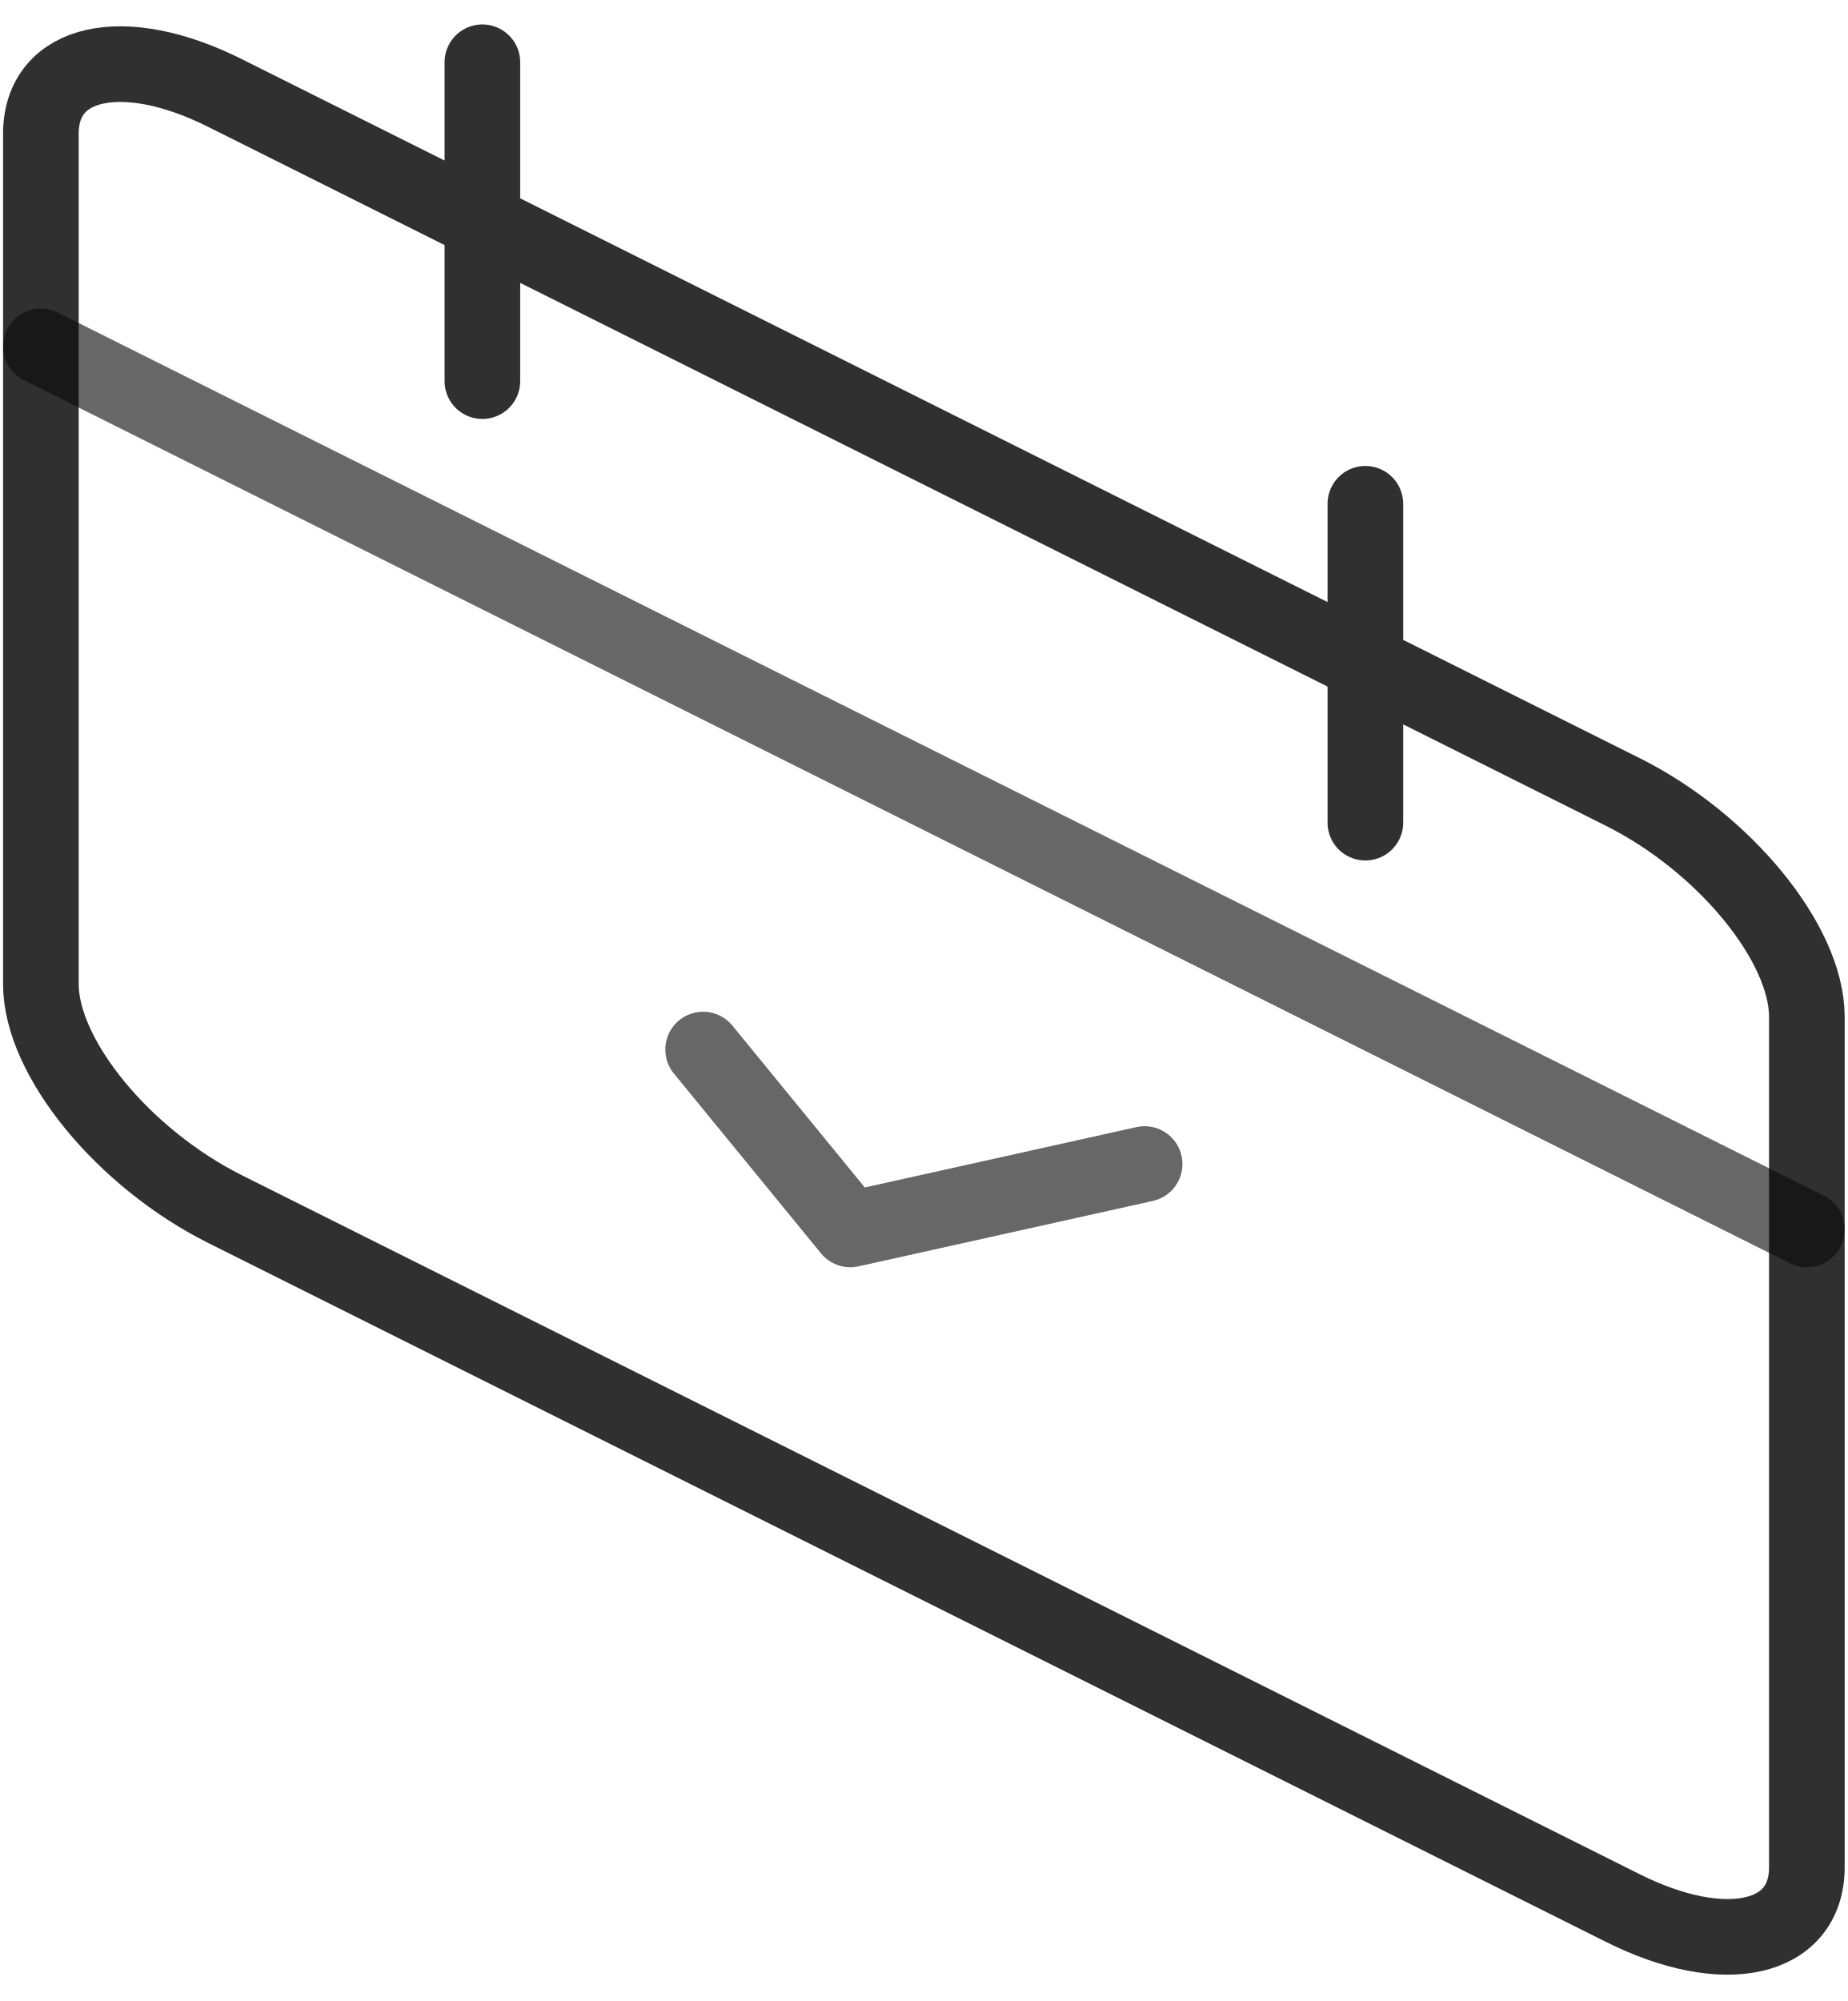
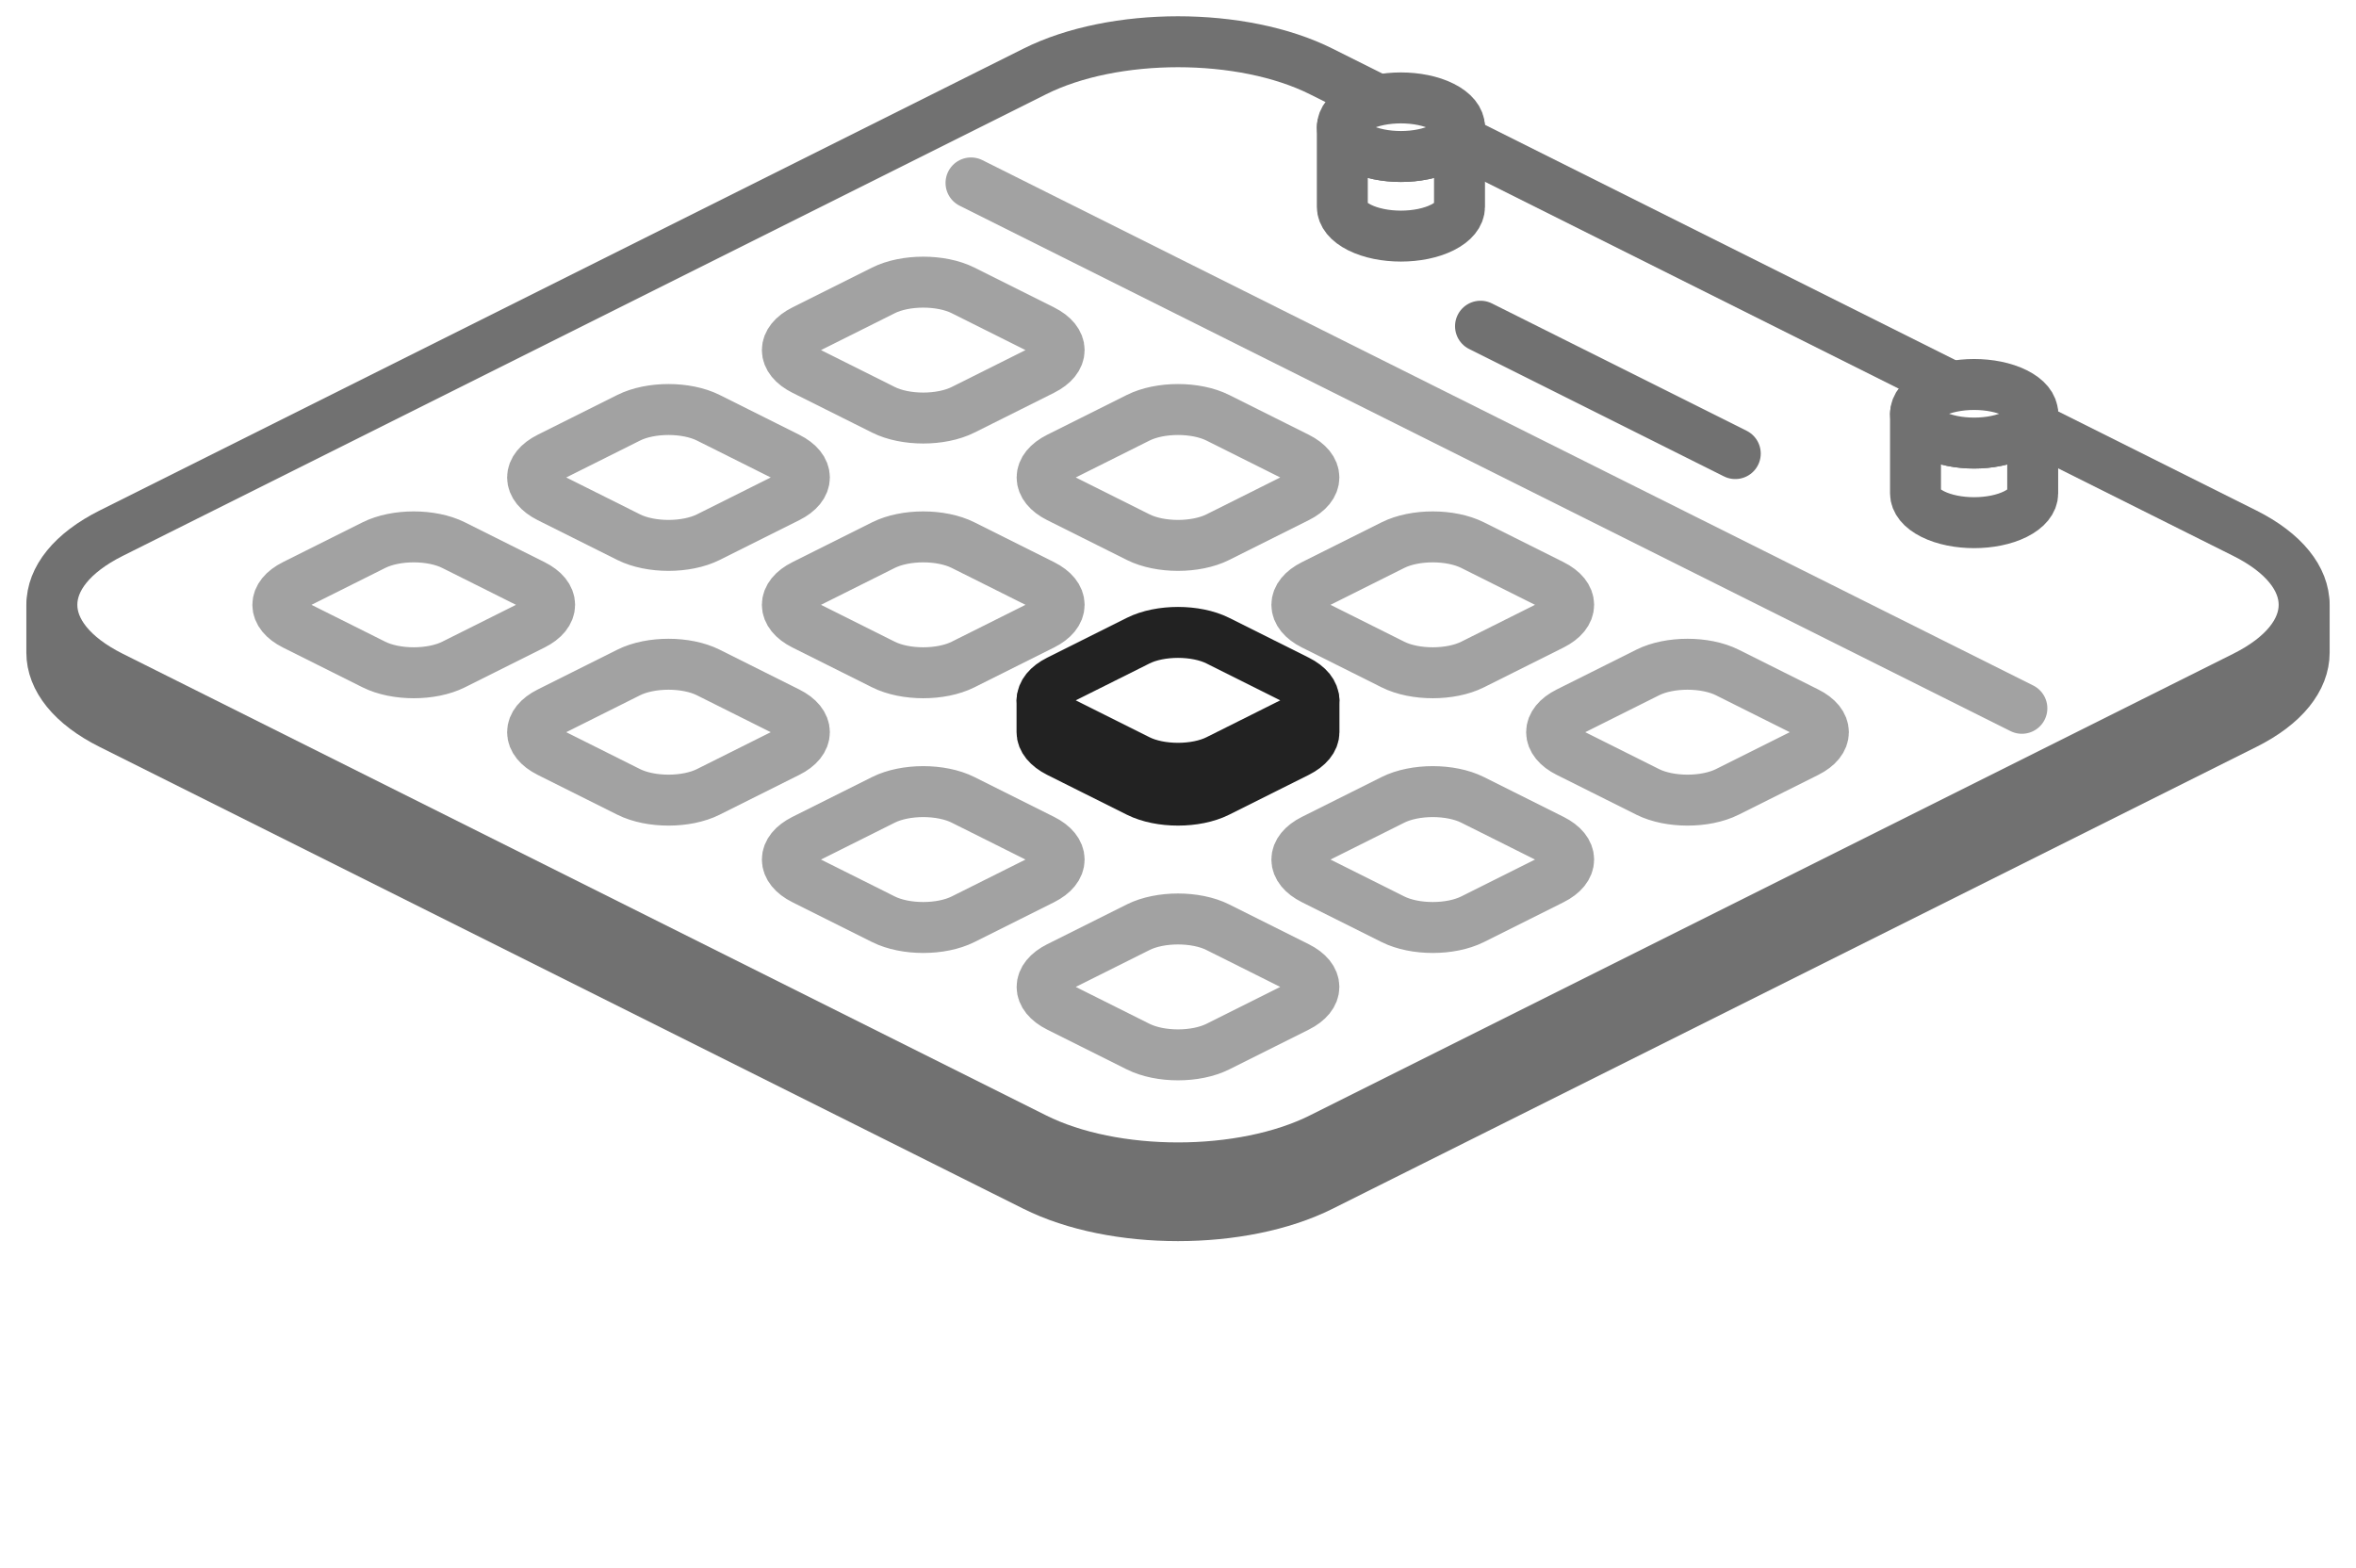
- <svg xmlns="http://www.w3.org/2000/svg" color="#0A0A0A" viewBox="74.8 22.51 90.4 97.78" width="181" height="196" fill="none" stroke-width="3.7" stroke-linecap="round" stroke-linejoin="round">
-   <g class="mn-iso-part">
-     <path stroke="currentColor" stroke-opacity="0.84" d="M85.8 27L154.2 61.2C159.17 63.69 163.2 68.61 163.2 72.2L163.2 113.8C163.2 117.39 159.17 118.29 154.2 115.8L85.8 81.6C80.83 79.11 76.8 74.19 76.8 70.6L76.8 29C76.8 25.41 80.83 24.51 85.8 27ZM98.4 25.5L98.4 41.1M141.6 47.1L141.6 62.7" />
-     <path stroke="currentColor" stroke-opacity="0.62" d="M76.8 39.4L163.2 82.6M109.2 73.8L116.4 82.6L130.8 79.4" />
-   </g>
+ <svg xmlns="http://www.w3.org/2000/svg" color="#0A0A0A" viewBox="46.03 51.01 147.94 98.48" width="296" height="197" fill="none" stroke-width="3.2" stroke-linecap="round" stroke-linejoin="round">
+   <rect x="46.03" y="51.01" width="147.94" height="98.48" pointer-events="all" fill="none" />
+   <mask id="_R_0_" maskUnits="userSpaceOnUse" x="-17.97" y="-12.99" width="275.94" height="226.48">
+     <g class="mn-iso-part" style="--iso-x:0;--iso-y:7.5;--iso-order:2">
+       <path d="M187 107C191.97 109.49 191.97 113.51 187 116L129 145C124.03 147.49 115.97 147.49 111 145L53 116C48.03 113.51 48.03 109.49 53 107L111 78C115.97 75.51 124.03 75.51 129 78Z" display="none" />
+     </g>
+     <g class="mn-iso-part" style="--iso-x:0;--iso-y:5;--iso-order:1">
+       <path d="M187 100.5C191.97 102.99 191.97 107.01 187 109.5L129 138.5C124.03 140.99 115.97 140.99 111 138.5L53 109.5C48.03 107.01 48.03 102.99 53 100.5L111 71.5C115.97 69.01 124.03 69.01 129 71.5Z" display="none" />
+     </g>
+     <g class="mn-iso-part" style="--iso-x:0;--iso-y:2.5;--iso-order:0">
+       <path d="M187 94C191.97 96.49 191.97 100.51 187 103L129 132C124.03 134.49 115.97 134.49 111 132L53 103C48.03 100.51 48.03 96.49 53 94L111 65C115.97 62.51 124.03 62.51 129 65Z" display="none" />
+     </g>
+     <g display="none" style="--iso-x:0;--iso-y:0;--iso-order:0">
+       <path d="M190.73 92L190.73 82M120 127.36L120 117.36M49.27 92L49.27 82" stroke="rgb(26% 26% 26%)" stroke-dasharray="1 3" />
+     </g>
+     <g class="mn-iso-part" style="--iso-x:0;--iso-y:-10;--iso-order:0">
+       <path d="M190.73 89L190.73 92C190.73 93.63 189.49 95.26 187 96.5L129 125.5C124.03 127.99 115.97 127.99 111 125.5L53 96.5C50.51 95.26 49.27 93.63 49.27 92L49.27 89C49.27 90.63 50.51 92.26 53 93.5L111 122.5C115.97 124.99 124.03 124.99 129 122.5L187 93.5C189.49 92.26 190.73 90.63 190.73 89Z" fill="black" stroke="rgb(58% 58% 58%)" />
+       <path d="M187 84.5C191.97 86.99 191.97 91.01 187 93.5L129 122.5C124.03 124.99 115.97 124.99 111 122.5L53 93.5C48.03 91.01 48.03 86.99 53 84.5L111 55.5C115.97 53.01 124.03 53.01 129 55.5Z" fill="black" stroke="rgb(58% 58% 58%)" />
+       <path d="M137.68 59L137.68 64C137.68 64.47 137.32 64.94 136.6 65.3L136.6 65.3C135.16 66.02 132.84 66.02 131.4 65.3L131.4 65.3C130.68 64.94 130.32 64.47 130.32 64L130.32 59C130.32 59.47 130.68 59.94 131.4 60.3L131.4 60.3C132.84 61.02 135.16 61.02 136.6 60.3L136.6 60.3C137.32 59.94 137.68 59.47 137.68 59Z" fill="black" stroke="rgb(58% 58% 58%)" />
+       <path d="M136.6 57.7C138.04 58.42 138.04 59.58 136.6 60.3L136.6 60.3C135.16 61.02 132.84 61.02 131.4 60.3L131.4 60.3C129.96 59.58 129.96 58.42 131.4 57.7L131.4 57.7C132.84 56.98 135.16 56.98 136.6 57.7Z" fill="black" stroke="rgb(58% 58% 58%)" />
+       <path d="M173.68 77L173.68 82C173.68 82.47 173.32 82.94 172.6 83.3L172.6 83.3C171.16 84.02 168.84 84.02 167.4 83.3L167.4 83.3C166.68 82.94 166.32 82.47 166.32 82L166.32 77C166.32 77.47 166.68 77.94 167.4 78.3L167.4 78.3C168.84 79.02 171.16 79.02 172.6 78.3L172.6 78.3C173.32 77.94 173.68 77.47 173.68 77Z" fill="black" stroke="rgb(58% 58% 58%)" />
+       <path d="M172.6 75.7C174.04 76.42 174.04 77.58 172.6 78.3L172.6 78.3C171.16 79.02 168.84 79.02 167.4 78.3L167.4 78.3C165.96 77.58 165.96 76.42 167.4 75.7L167.4 75.7C168.84 74.98 171.16 74.98 172.6 75.7Z" fill="black" stroke="rgb(58% 58% 58%)" />
+       <path d="M139 71.5L155 79.5" stroke="rgb(58% 58% 58%)" />
+       <path d="M107 62.5L173 95.5M111.5 71.75C112.88 72.44 112.88 73.56 111.5 74.25L106.5 76.75C105.12 77.44 102.88 77.44 101.5 76.75L96.5 74.25C95.12 73.56 95.12 72.44 96.5 71.75L101.5 69.25C102.88 68.56 105.12 68.56 106.5 69.25ZM127.5 79.75C128.88 80.44 128.88 81.56 127.5 82.25L122.5 84.75C121.12 85.44 118.88 85.44 117.5 84.75L112.5 82.25C111.12 81.56 111.12 80.44 112.5 79.75L117.5 77.25C118.88 76.56 121.12 76.56 122.5 77.25ZM143.5 87.75C144.88 88.44 144.88 89.56 143.5 90.25L138.5 92.75C137.12 93.44 134.88 93.44 133.5 92.75L128.5 90.25C127.12 89.56 127.12 88.44 128.5 87.75L133.5 85.25C134.88 84.56 137.12 84.56 138.5 85.25ZM159.5 95.75C160.88 96.44 160.88 97.56 159.5 98.25L154.5 100.75C153.12 101.44 150.88 101.44 149.5 100.75L144.5 98.25C143.12 97.56 143.12 96.44 144.5 95.75L149.5 93.25C150.88 92.56 153.12 92.56 154.5 93.25ZM95.5 79.75C96.88 80.44 96.88 81.56 95.5 82.25L90.5 84.75C89.12 85.44 86.88 85.44 85.5 84.75L80.5 82.25C79.12 81.56 79.12 80.44 80.5 79.75L85.5 77.25C86.88 76.56 89.12 76.56 90.5 77.25ZM111.5 87.75C112.88 88.44 112.88 89.56 111.5 90.25L106.5 92.75C105.12 93.44 102.88 93.44 101.5 92.75L96.5 90.25C95.12 89.56 95.12 88.44 96.5 87.75L101.5 85.25C102.88 84.56 105.12 84.56 106.5 85.25ZM143.5 103.75C144.88 104.44 144.88 105.56 143.5 106.25L138.5 108.75C137.12 109.44 134.88 109.44 133.5 108.75L128.5 106.25C127.12 105.56 127.12 104.44 128.5 103.75L133.5 101.25C134.88 100.56 137.12 100.56 138.5 101.25ZM79.5 87.75C80.88 88.44 80.88 89.56 79.5 90.25L74.5 92.75C73.12 93.44 70.88 93.44 69.5 92.75L64.5 90.25C63.12 89.56 63.12 88.44 64.5 87.75L69.5 85.25C70.88 84.56 73.12 84.56 74.5 85.25ZM95.5 95.75C96.88 96.44 96.88 97.56 95.5 98.25L90.5 100.75C89.12 101.44 86.88 101.44 85.5 100.75L80.5 98.25C79.12 97.56 79.12 96.44 80.5 95.75L85.5 93.25C86.88 92.56 89.12 92.56 90.5 93.25ZM111.5 103.75C112.88 104.44 112.88 105.56 111.5 106.25L106.5 108.75C105.12 109.44 102.88 109.44 101.5 108.75L96.5 106.25C95.12 105.56 95.12 104.44 96.5 103.75L101.5 101.25C102.88 100.56 105.12 100.56 106.5 101.25ZM127.5 111.75C128.88 112.44 128.88 113.56 127.5 114.25L122.5 116.75C121.12 117.44 118.88 117.44 117.5 116.75L112.5 114.25C111.12 113.56 111.12 112.44 112.5 111.75L117.5 109.25C118.88 108.56 121.12 108.56 122.5 109.25Z" stroke="rgb(38% 38% 38%)" />
+       <path d="M127.5 95.75C128.88 96.44 128.88 97.56 127.5 98.25L122.5 100.75C121.12 101.44 118.88 101.44 117.5 100.75L112.5 98.25C111.12 97.56 111.12 96.44 112.5 95.75L117.5 93.25C118.88 92.56 121.12 92.56 122.5 93.25Z" display="none" />
+       <g class="mn-iso-part" style="--iso-x:0;--iso-y:-6;--iso-order:4">
+         <path d="M128.54 95L128.54 97C128.54 97.45 128.19 97.9 127.5 98.25L122.5 100.75C121.12 101.44 118.88 101.44 117.5 100.75L112.5 98.25C111.81 97.9 111.46 97.45 111.46 97L111.46 95C111.46 95.45 111.81 95.9 112.5 96.25L117.5 98.75C118.88 99.44 121.12 99.44 122.5 98.75L127.5 96.25C128.19 95.9 128.54 95.45 128.54 95Z" fill="black" stroke="rgb(90% 90% 90%)" />
+         <path d="M127.5 93.75C128.88 94.44 128.88 95.56 127.5 96.25L122.5 98.75C121.12 99.44 118.88 99.44 117.5 98.75L112.5 96.25C111.12 95.56 111.12 94.44 112.5 93.75L117.5 91.25C118.88 90.56 121.12 90.56 122.5 91.25Z" fill="black" stroke="rgb(90% 90% 90%)" />
+       </g>
+     </g>
+   </mask>
+   <rect x="-17.97" y="-12.99" width="275.94" height="226.48" fill="currentColor" mask="url(#_R_0_)" pointer-events="none" />
</svg>
